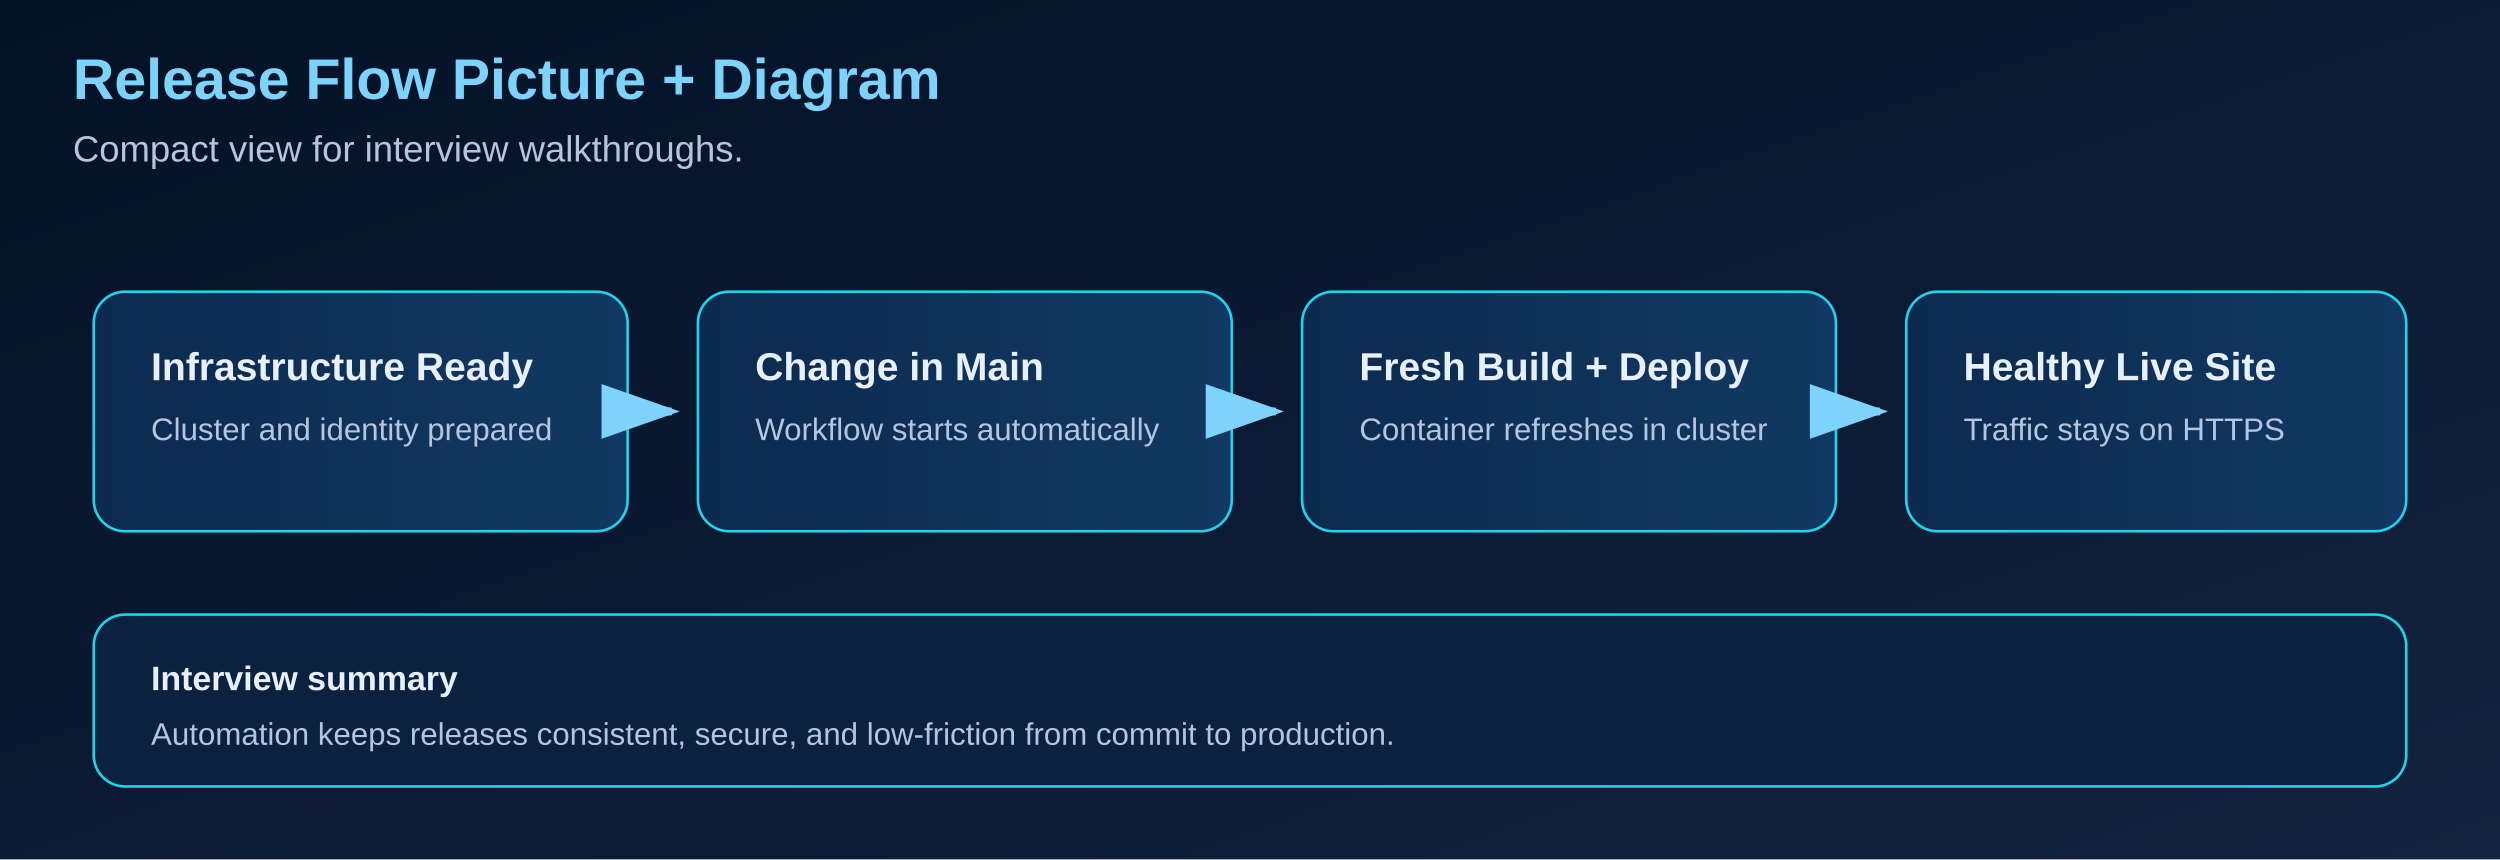
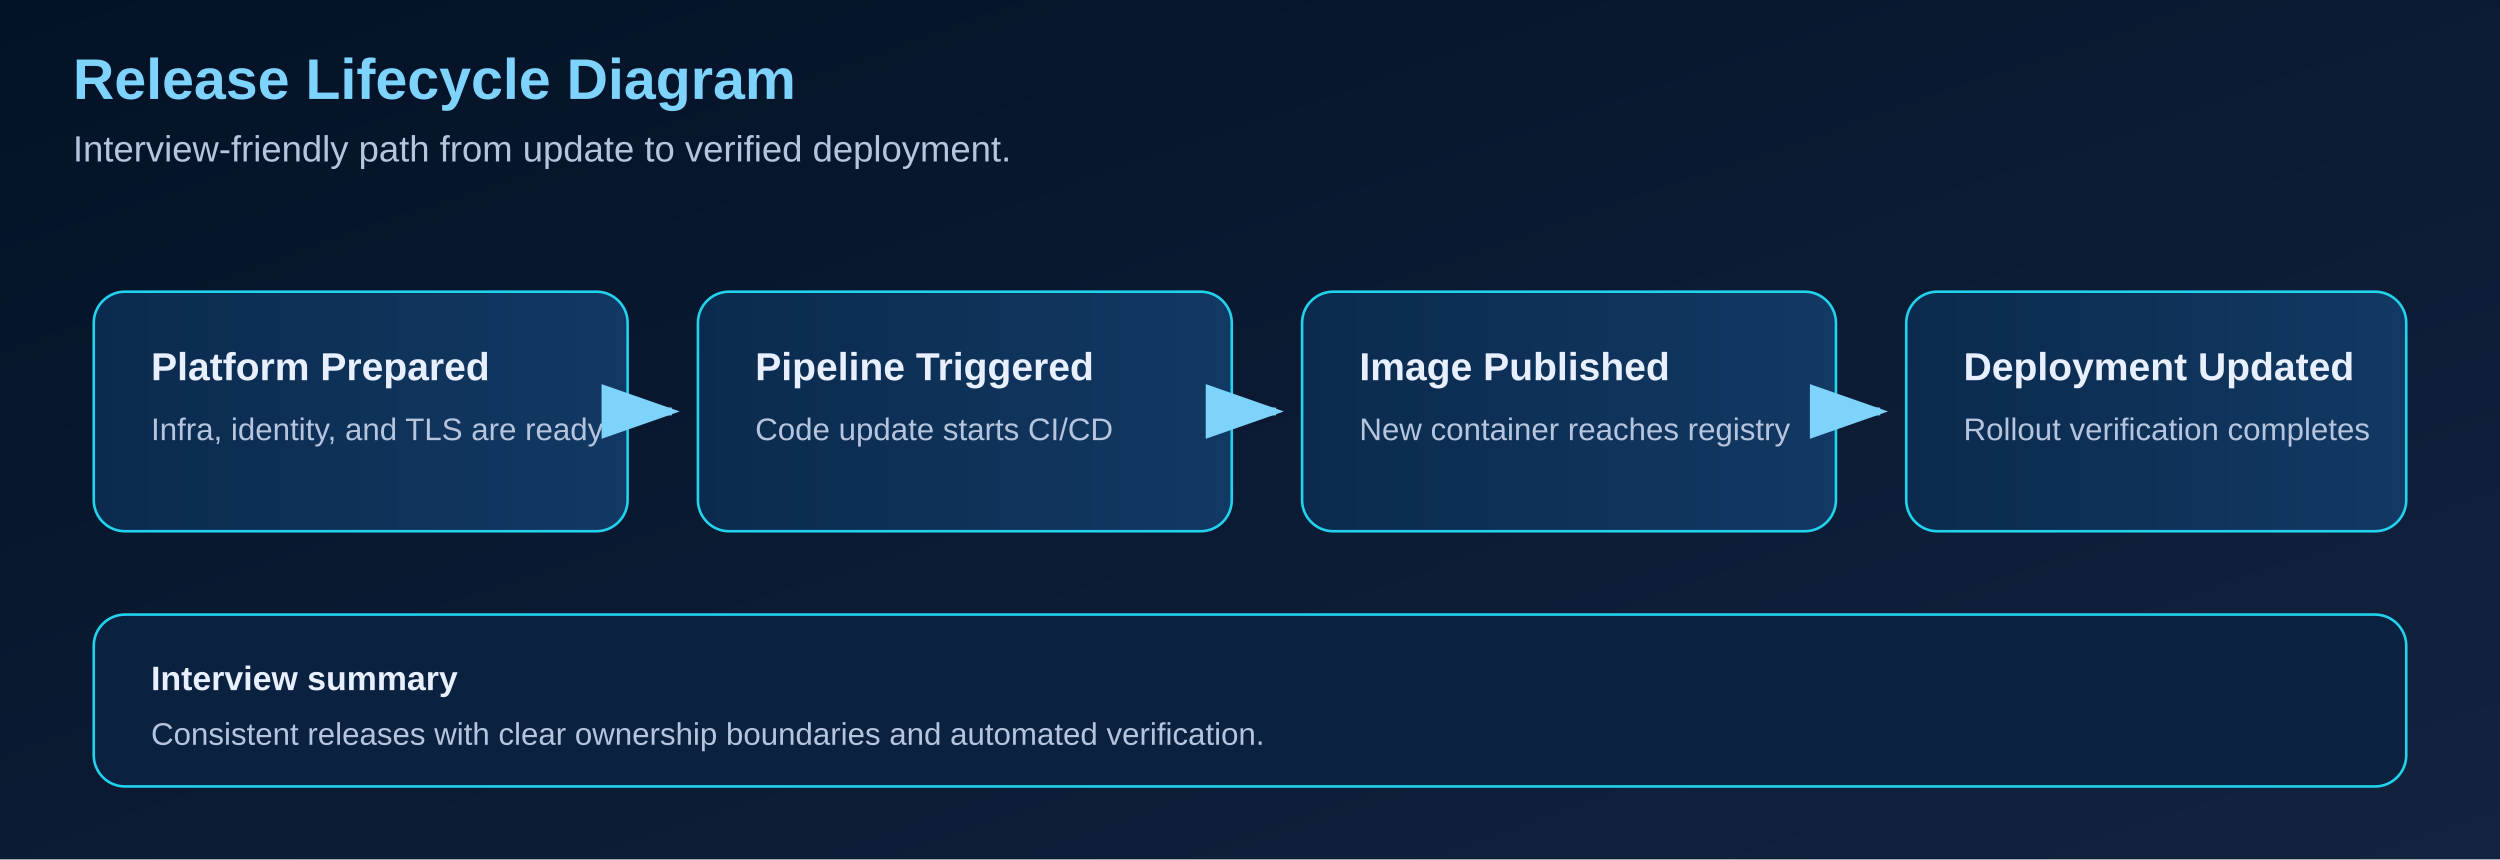
<svg xmlns="http://www.w3.org/2000/svg" viewBox="0 0 960 330" role="img" aria-label="Release flow diagram">
  <defs>
    <linearGradient id="bg" x1="0" x2="1" y1="0" y2="1">
      <stop offset="0" stop-color="#031226" />
      <stop offset="1" stop-color="#13233f" />
    </linearGradient>
    <linearGradient id="box" x1="0" x2="1" y1="0" y2="0">
      <stop offset="0" stop-color="#0b2a4e" />
      <stop offset="1" stop-color="#123963" />
    </linearGradient>
    <marker id="arrow" markerWidth="10" markerHeight="7" refX="9" refY="3.5" orient="auto">
      <polygon points="0 0, 10 3.5, 0 7" fill="#7dd3fc" />
    </marker>
  </defs>
  <rect width="960" height="330" fill="url(#bg)" />
-   <text x="28" y="38" fill="#7dd3fc" font-family="Manrope, Arial" font-size="22" font-weight="700">Release Flow Picture + Diagram</text>
-   <text x="28" y="62" fill="#b6c5dd" font-family="Manrope, Arial" font-size="14">Compact view for interview walkthroughs.</text>
+   <text x="28" y="38" fill="#7dd3fc" font-family="Manrope, Arial" font-size="22" font-weight="700">Release Lifecycle Diagram</text>
+   <text x="28" y="62" fill="#b6c5dd" font-family="Manrope, Arial" font-size="14">Interview-friendly path from update to verified deployment.</text>
  <rect x="36" y="112" width="205" height="92" rx="12" fill="url(#box)" stroke="#22d3ee" />
-   <text x="58" y="146" fill="#e8f0ff" font-size="15" font-family="Manrope, Arial" font-weight="700">Infrastructure Ready</text>
-   <text x="58" y="169" fill="#b6c5dd" font-size="12" font-family="Manrope, Arial">Cluster and identity prepared</text>
+   <text x="58" y="146" fill="#e8f0ff" font-size="15" font-family="Manrope, Arial" font-weight="700">Platform Prepared</text>
+   <text x="58" y="169" fill="#b6c5dd" font-size="12" font-family="Manrope, Arial">Infra, identity, and TLS are ready</text>
  <rect x="268" y="112" width="205" height="92" rx="12" fill="url(#box)" stroke="#22d3ee" />
-   <text x="290" y="146" fill="#e8f0ff" font-size="15" font-family="Manrope, Arial" font-weight="700">Change in Main</text>
-   <text x="290" y="169" fill="#b6c5dd" font-size="12" font-family="Manrope, Arial">Workflow starts automatically</text>
+   <text x="290" y="146" fill="#e8f0ff" font-size="15" font-family="Manrope, Arial" font-weight="700">Pipeline Triggered</text>
+   <text x="290" y="169" fill="#b6c5dd" font-size="12" font-family="Manrope, Arial">Code update starts CI/CD</text>
  <rect x="500" y="112" width="205" height="92" rx="12" fill="url(#box)" stroke="#22d3ee" />
-   <text x="522" y="146" fill="#e8f0ff" font-size="15" font-family="Manrope, Arial" font-weight="700">Fresh Build + Deploy</text>
-   <text x="522" y="169" fill="#b6c5dd" font-size="12" font-family="Manrope, Arial">Container refreshes in cluster</text>
+   <text x="522" y="146" fill="#e8f0ff" font-size="15" font-family="Manrope, Arial" font-weight="700">Image Published</text>
+   <text x="522" y="169" fill="#b6c5dd" font-size="12" font-family="Manrope, Arial">New container reaches registry</text>
  <rect x="732" y="112" width="192" height="92" rx="12" fill="url(#box)" stroke="#22d3ee" />
-   <text x="754" y="146" fill="#e8f0ff" font-size="15" font-family="Manrope, Arial" font-weight="700">Healthy Live Site</text>
-   <text x="754" y="169" fill="#b6c5dd" font-size="12" font-family="Manrope, Arial">Traffic stays on HTTPS</text>
+   <text x="754" y="146" fill="#e8f0ff" font-size="15" font-family="Manrope, Arial" font-weight="700">Deployment Updated</text>
+   <text x="754" y="169" fill="#b6c5dd" font-size="12" font-family="Manrope, Arial">Rollout verification completes</text>
  <line x1="241" y1="158" x2="258" y2="158" stroke="#7dd3fc" stroke-width="3" marker-end="url(#arrow)" />
  <line x1="473" y1="158" x2="490" y2="158" stroke="#7dd3fc" stroke-width="3" marker-end="url(#arrow)" />
  <line x1="705" y1="158" x2="722" y2="158" stroke="#7dd3fc" stroke-width="3" marker-end="url(#arrow)" />
  <rect x="36" y="236" width="888" height="66" rx="12" fill="#0a2140" stroke="#22d3ee" />
  <text x="58" y="265" fill="#e8f0ff" font-size="13" font-family="Manrope, Arial" font-weight="700">Interview summary</text>
-   <text x="58" y="286" fill="#b6c5dd" font-size="12" font-family="Manrope, Arial">Automation keeps releases consistent, secure, and low-friction from commit to production.</text>
+   <text x="58" y="286" fill="#b6c5dd" font-size="12" font-family="Manrope, Arial">Consistent releases with clear ownership boundaries and automated verification.</text>
</svg>
